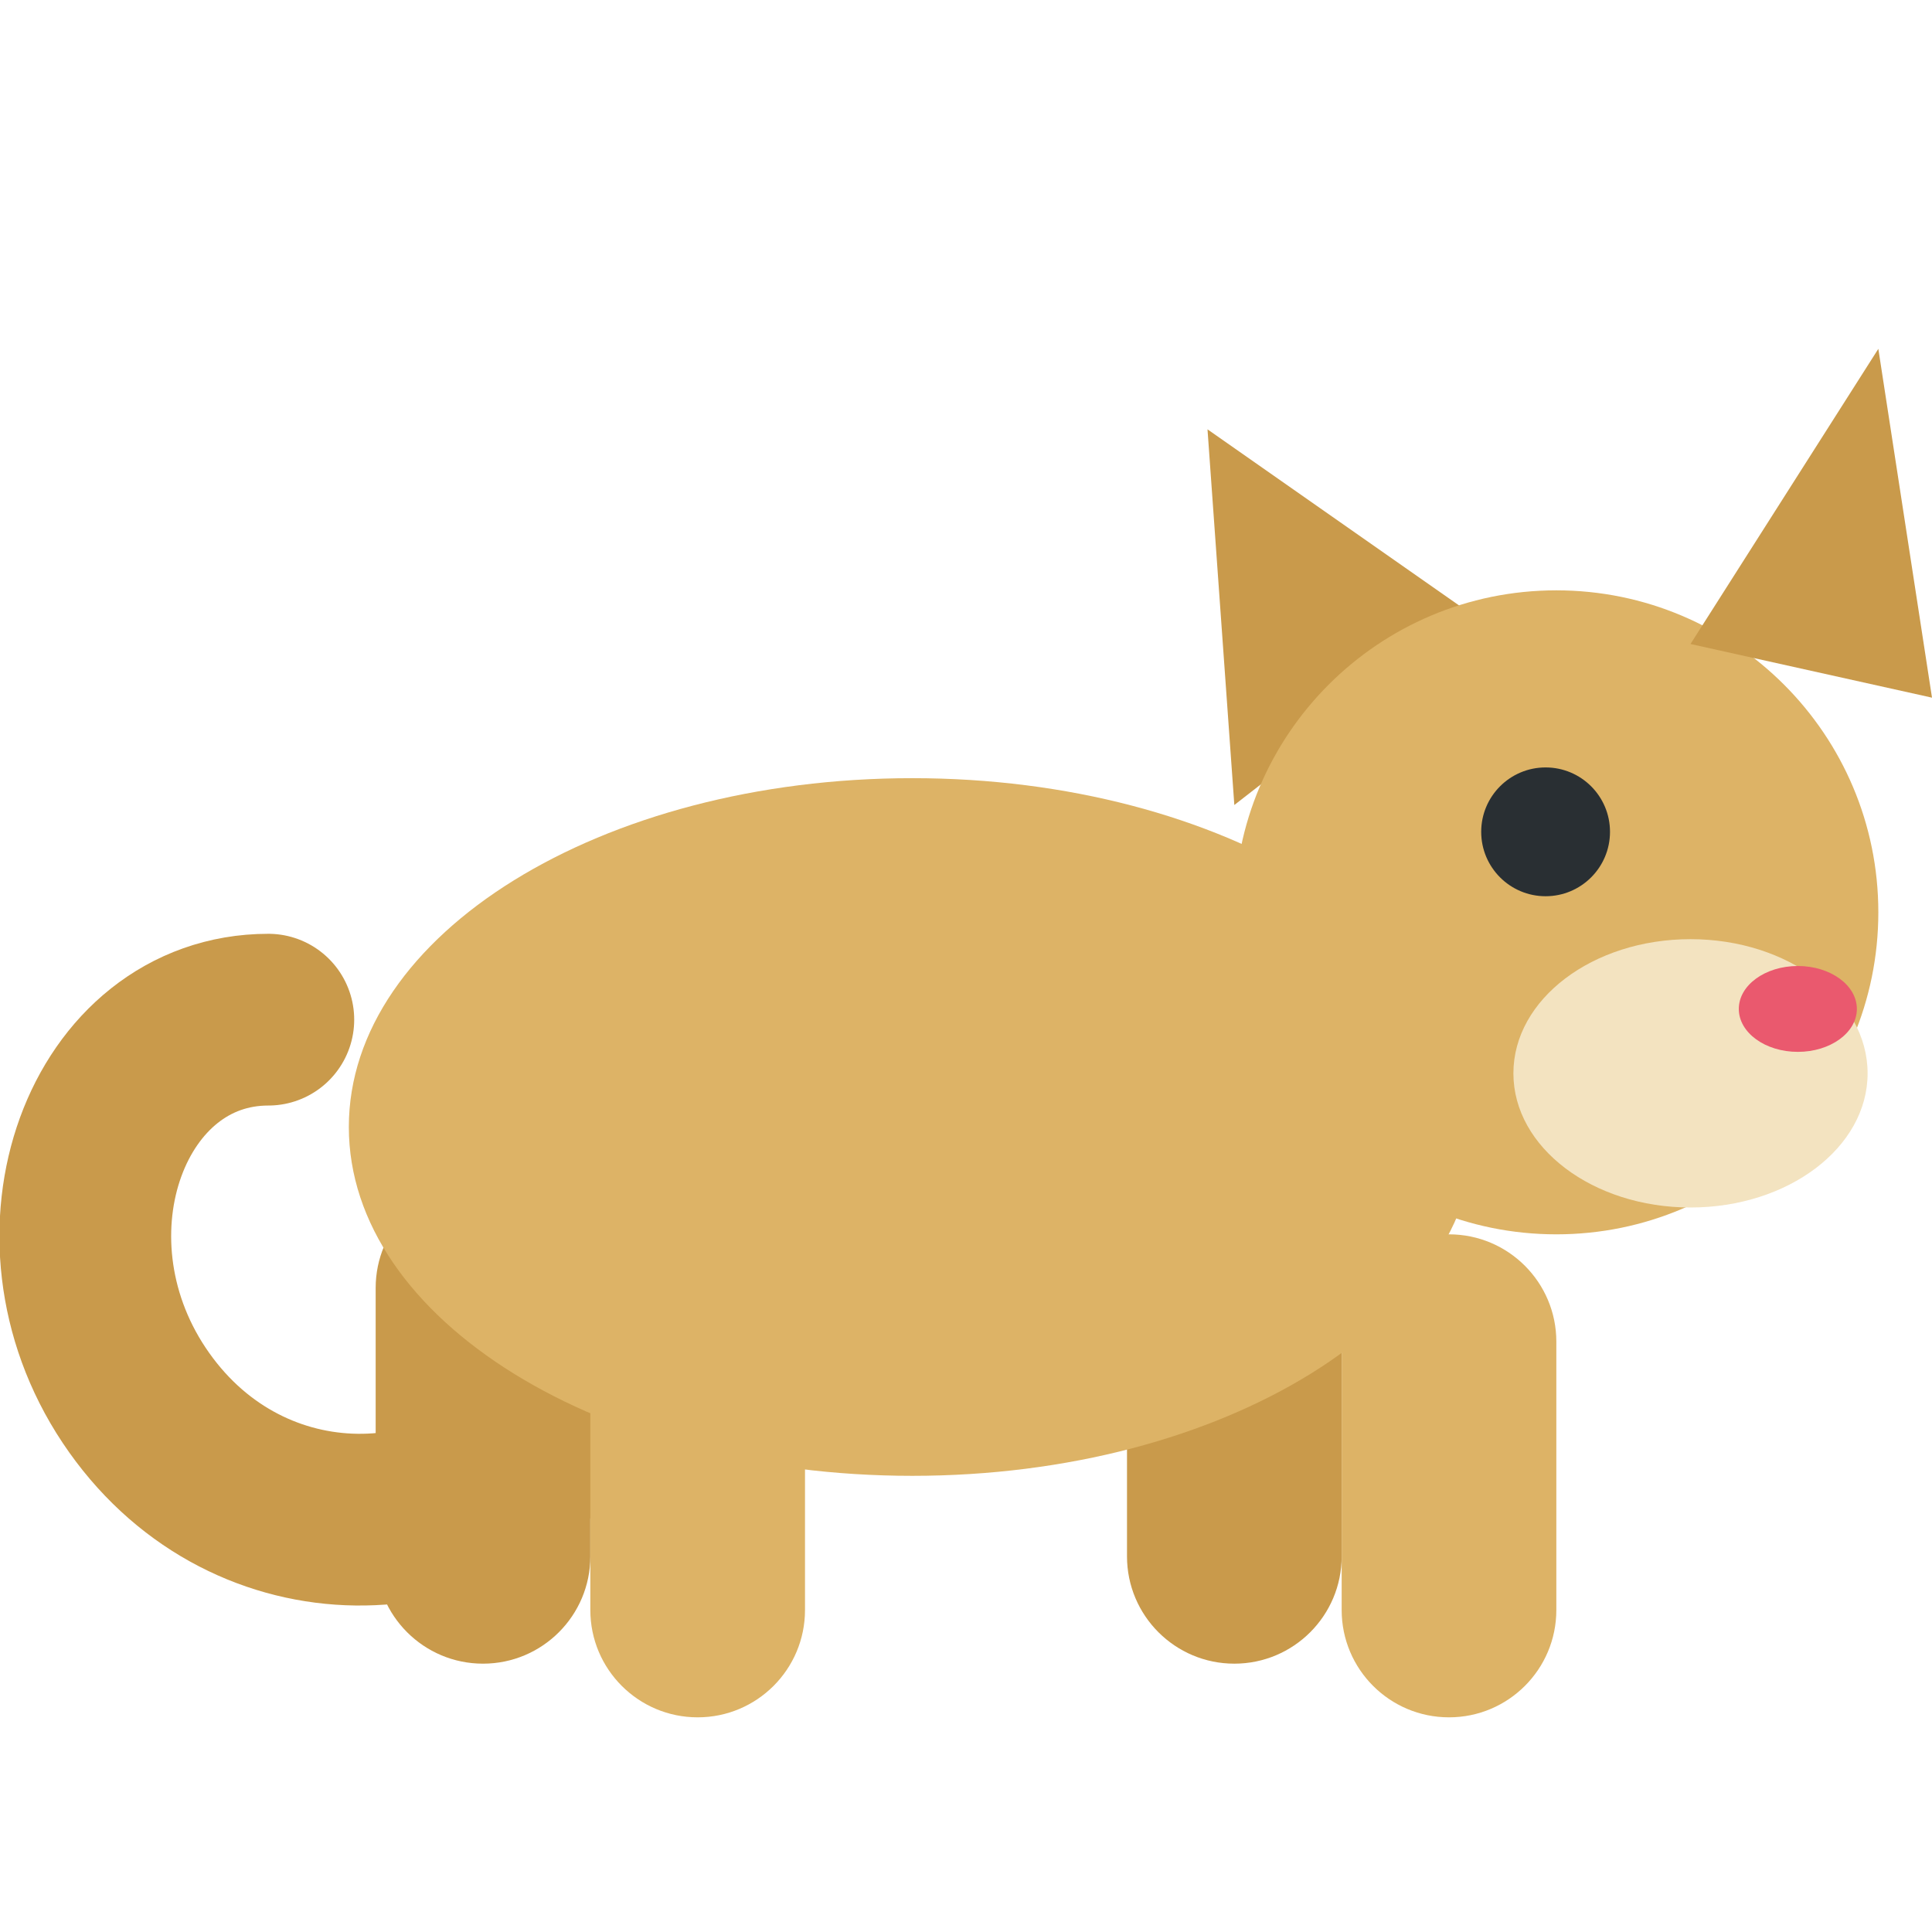
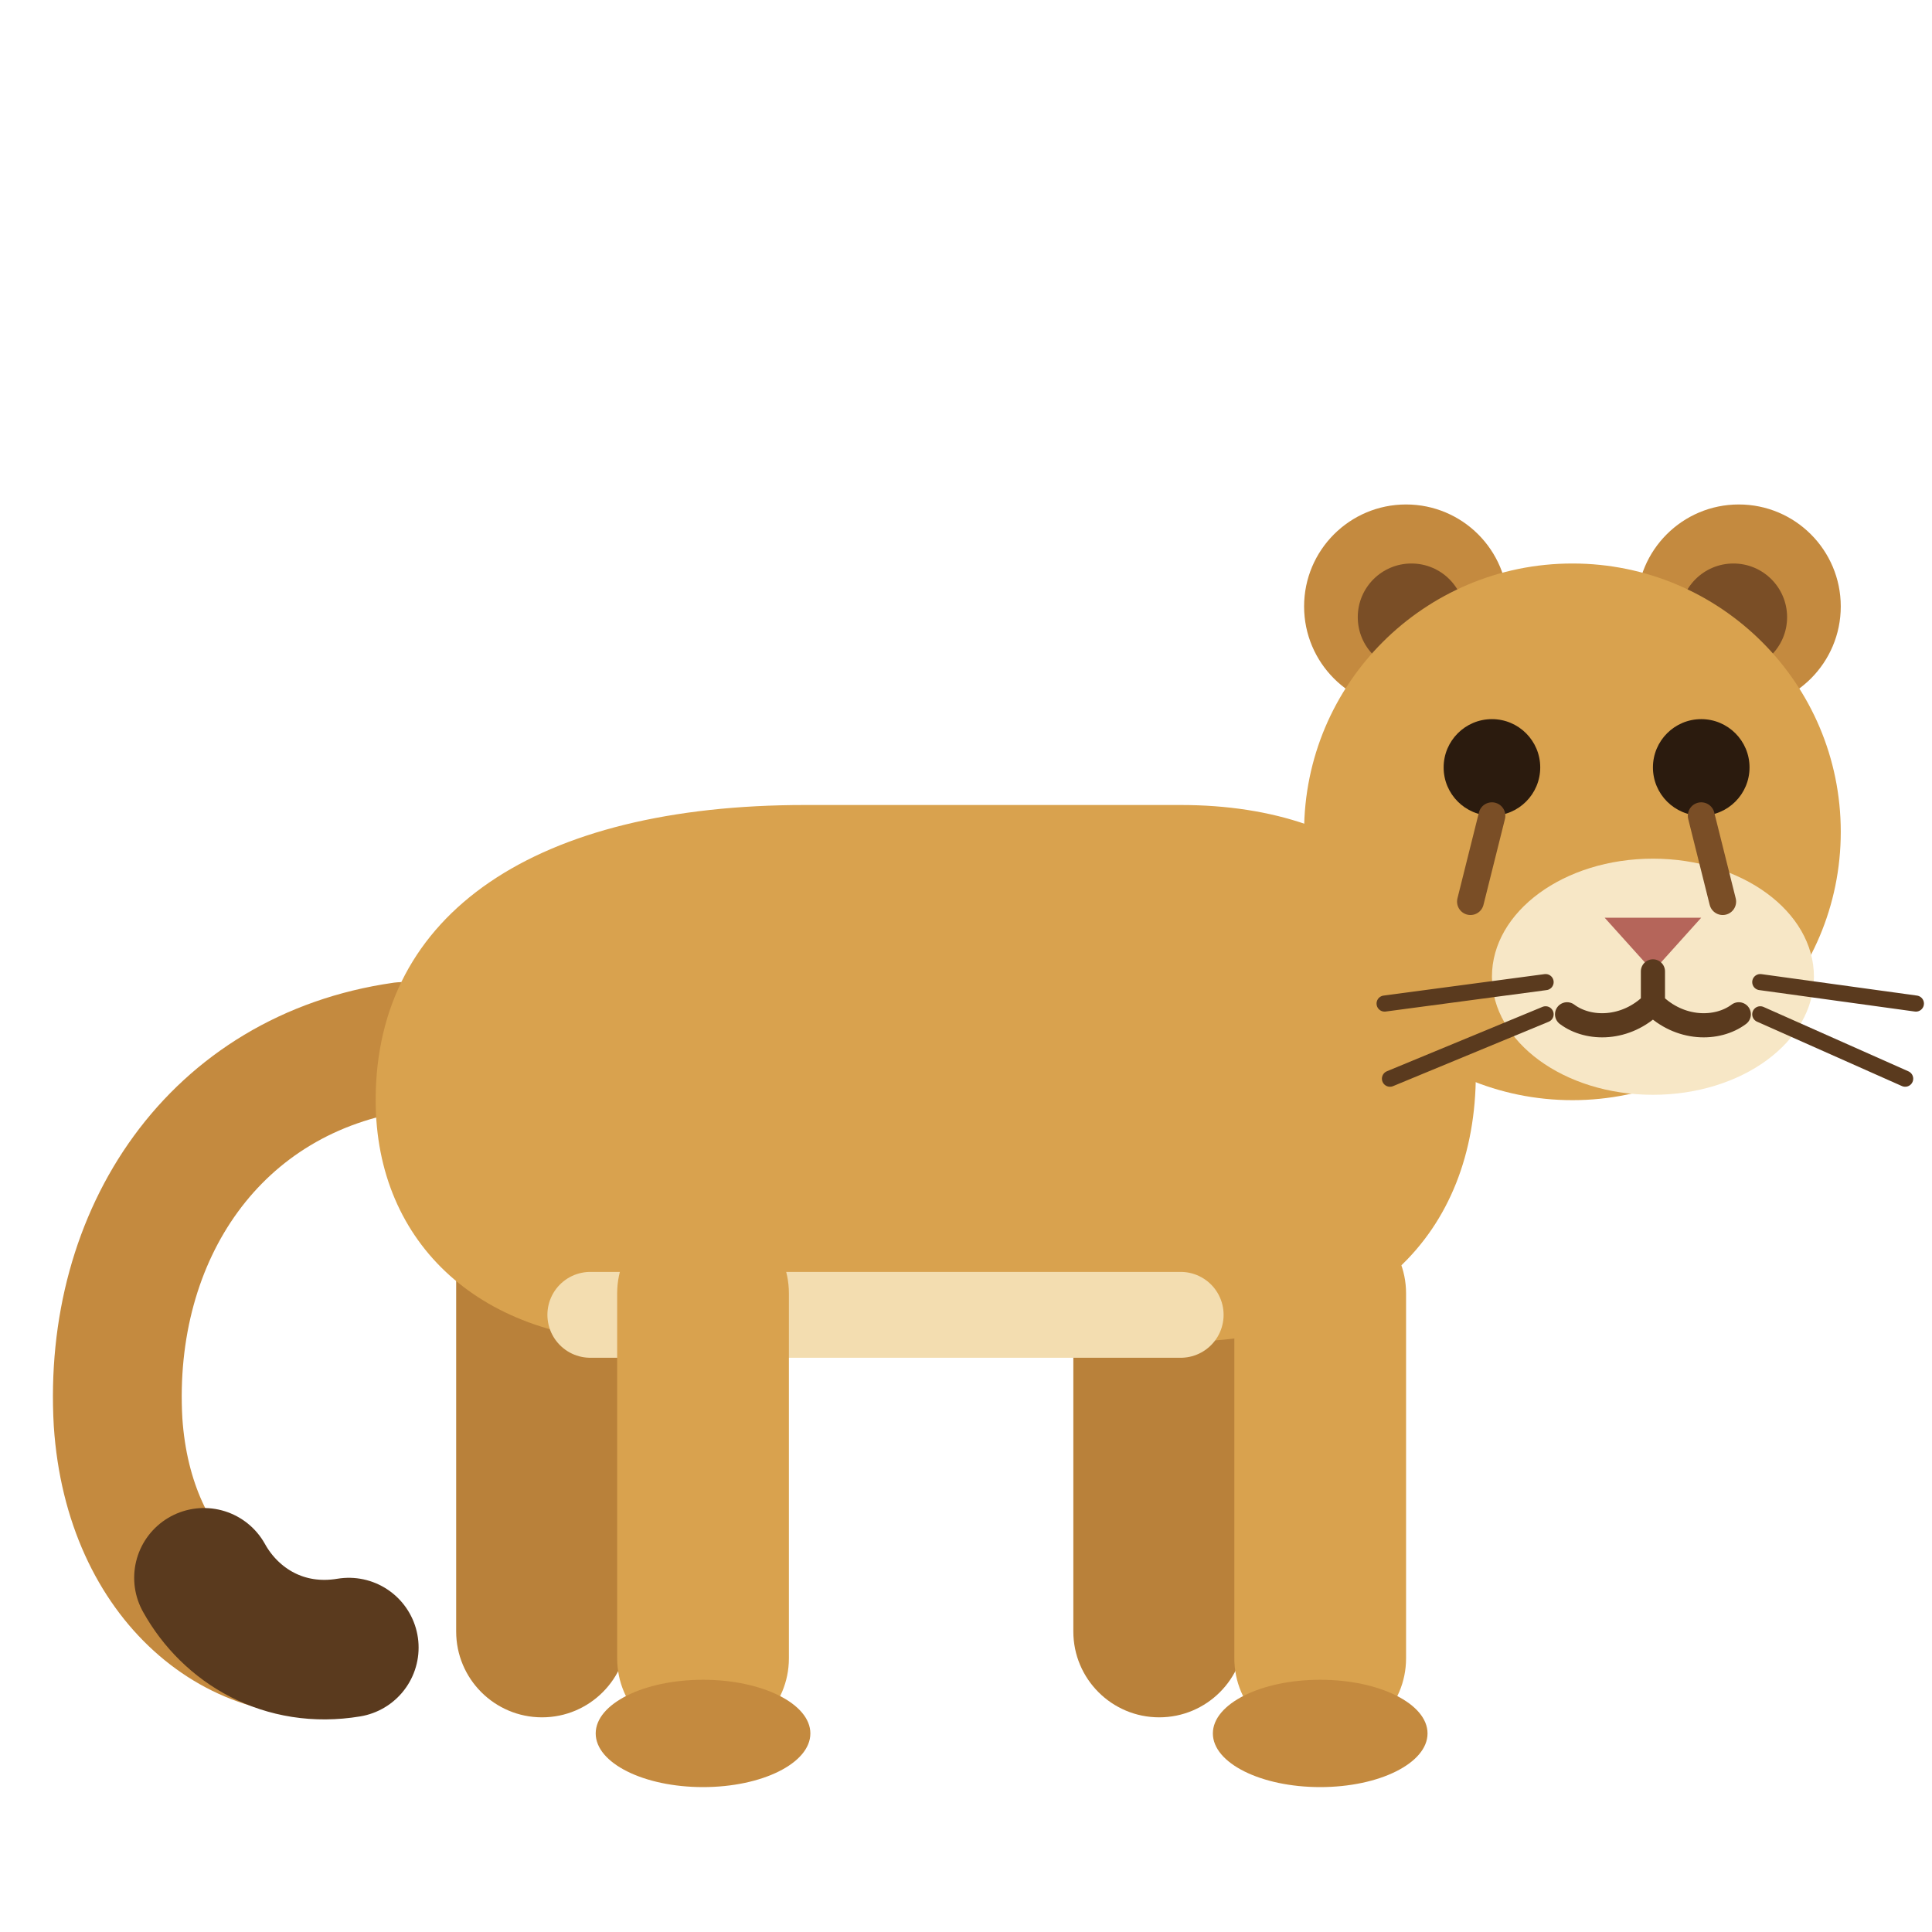
<svg xmlns="http://www.w3.org/2000/svg" viewBox="0 0 36 36" role="img" aria-label="puma">
-   <path d="M5 19c-3 0-4.500 4-2.500 7s6 3 8 .5" fill="none" stroke="#C99A4B" stroke-width="3.200" stroke-linecap="round" />
-   <rect x="7" y="22" width="4" height="9" rx="2" fill="#C99A4B" />
-   <rect x="21" y="22" width="4" height="9" rx="2" fill="#C99A4B" />
-   <ellipse cx="17" cy="21" rx="10.500" ry="6.500" fill="#DDB366" />
-   <rect x="11" y="23" width="4" height="9" rx="2" fill="#DDB366" />
-   <rect x="25" y="23" width="4" height="9" rx="2" fill="#DDB366" />
-   <path d="M23 15l-.5-7 5 3.500z" fill="#C99A4B" />
-   <circle cx="29" cy="17" r="6" fill="#DDB366" />
-   <path d="M31.500 12l3.500-5.500L36 13z" fill="#C99A4B" />
-   <ellipse cx="31.500" cy="20" rx="3.300" ry="2.500" fill="#F3E3C0" />
-   <ellipse cx="33.500" cy="18.800" rx="1.100" ry=".8" fill="#EA596E" />
-   <circle cx="28.800" cy="15.500" r="1.200" fill="#292F33" />
+   <path d="M7.5 19.5C4 20 2 23 2.2 26.5c.2 3 2.3 4.6 4.3 4.2" fill="none" stroke="#C48A3F" stroke-width="2.4" stroke-linecap="round" />
+   <path d="M6.5 30.7c-1.200.2-2.200-.4-2.700-1.300" fill="none" stroke="#5A3A1E" stroke-width="2.600" stroke-linecap="round" />
+   <rect x="8.500" y="22" width="3.200" height="10" rx="1.600" fill="#B9813A" />
+   <rect x="20" y="22" width="3.200" height="10" rx="1.600" fill="#B9813A" />
+   <path d="M7 20.500c0-3.500 3-5.500 8-5.500h7c3.500 0 5.500 2 5.500 5 0 3-2 5-5.500 5H12c-3 0-5-1.800-5-4.500z" fill="#D9A24E" />
+   <path d="M11 24.500h11" stroke="#F3DDB0" stroke-width="1.600" stroke-linecap="round" />
+   <rect x="11.500" y="22.500" width="3.200" height="10" rx="1.600" fill="#D9A24E" />
+   <rect x="23" y="22.500" width="3.200" height="10" rx="1.600" fill="#D9A24E" />
+   <ellipse cx="13.100" cy="32.300" rx="2" ry="1" fill="#C48A3F" />
+   <ellipse cx="24.600" cy="32.300" rx="2" ry="1" fill="#C48A3F" />
+   <circle cx="26.200" cy="11.300" r="1.900" fill="#C48A3F" />
+   <circle cx="32.400" cy="11.300" r="1.900" fill="#C48A3F" />
+   <circle cx="26.300" cy="11.500" r="1" fill="#7A4E26" />
+   <circle cx="32.300" cy="11.500" r="1" fill="#7A4E26" />
+   <circle cx="29.300" cy="15.500" r="5" fill="#D9A24E" />
+   <ellipse cx="30.800" cy="18.200" rx="3" ry="2.200" fill="#F7E7C6" />
+   <circle cx="27.800" cy="14.300" r=".9" fill="#2B1B0E" />
+   <circle cx="31.700" cy="14.300" r=".9" fill="#2B1B0E" />
+   <path d="M27.800 15.200l-.4 1.600M31.700 15.200l.4 1.600" stroke="#7A4E26" stroke-width=".5" stroke-linecap="round" />
+   <path d="M29.900 17.100h1.800l-.9 1z" fill="#B5655A" />
+   <path d="M30.800 18.100v.6M30.800 18.700c-.5.5-1.200.5-1.600.2M30.800 18.700c.5.5 1.200.5 1.600.2" fill="none" stroke="#5A3A1E" stroke-width=".45" stroke-linecap="round" />
+   <path d="M28.800 18.300l-3 .4M28.800 18.900l-2.900 1.200M32.800 18.300l2.900.4M32.800 18.900l2.700 1.200" stroke="#5A3A1E" stroke-width=".3" stroke-linecap="round" />
</svg>
